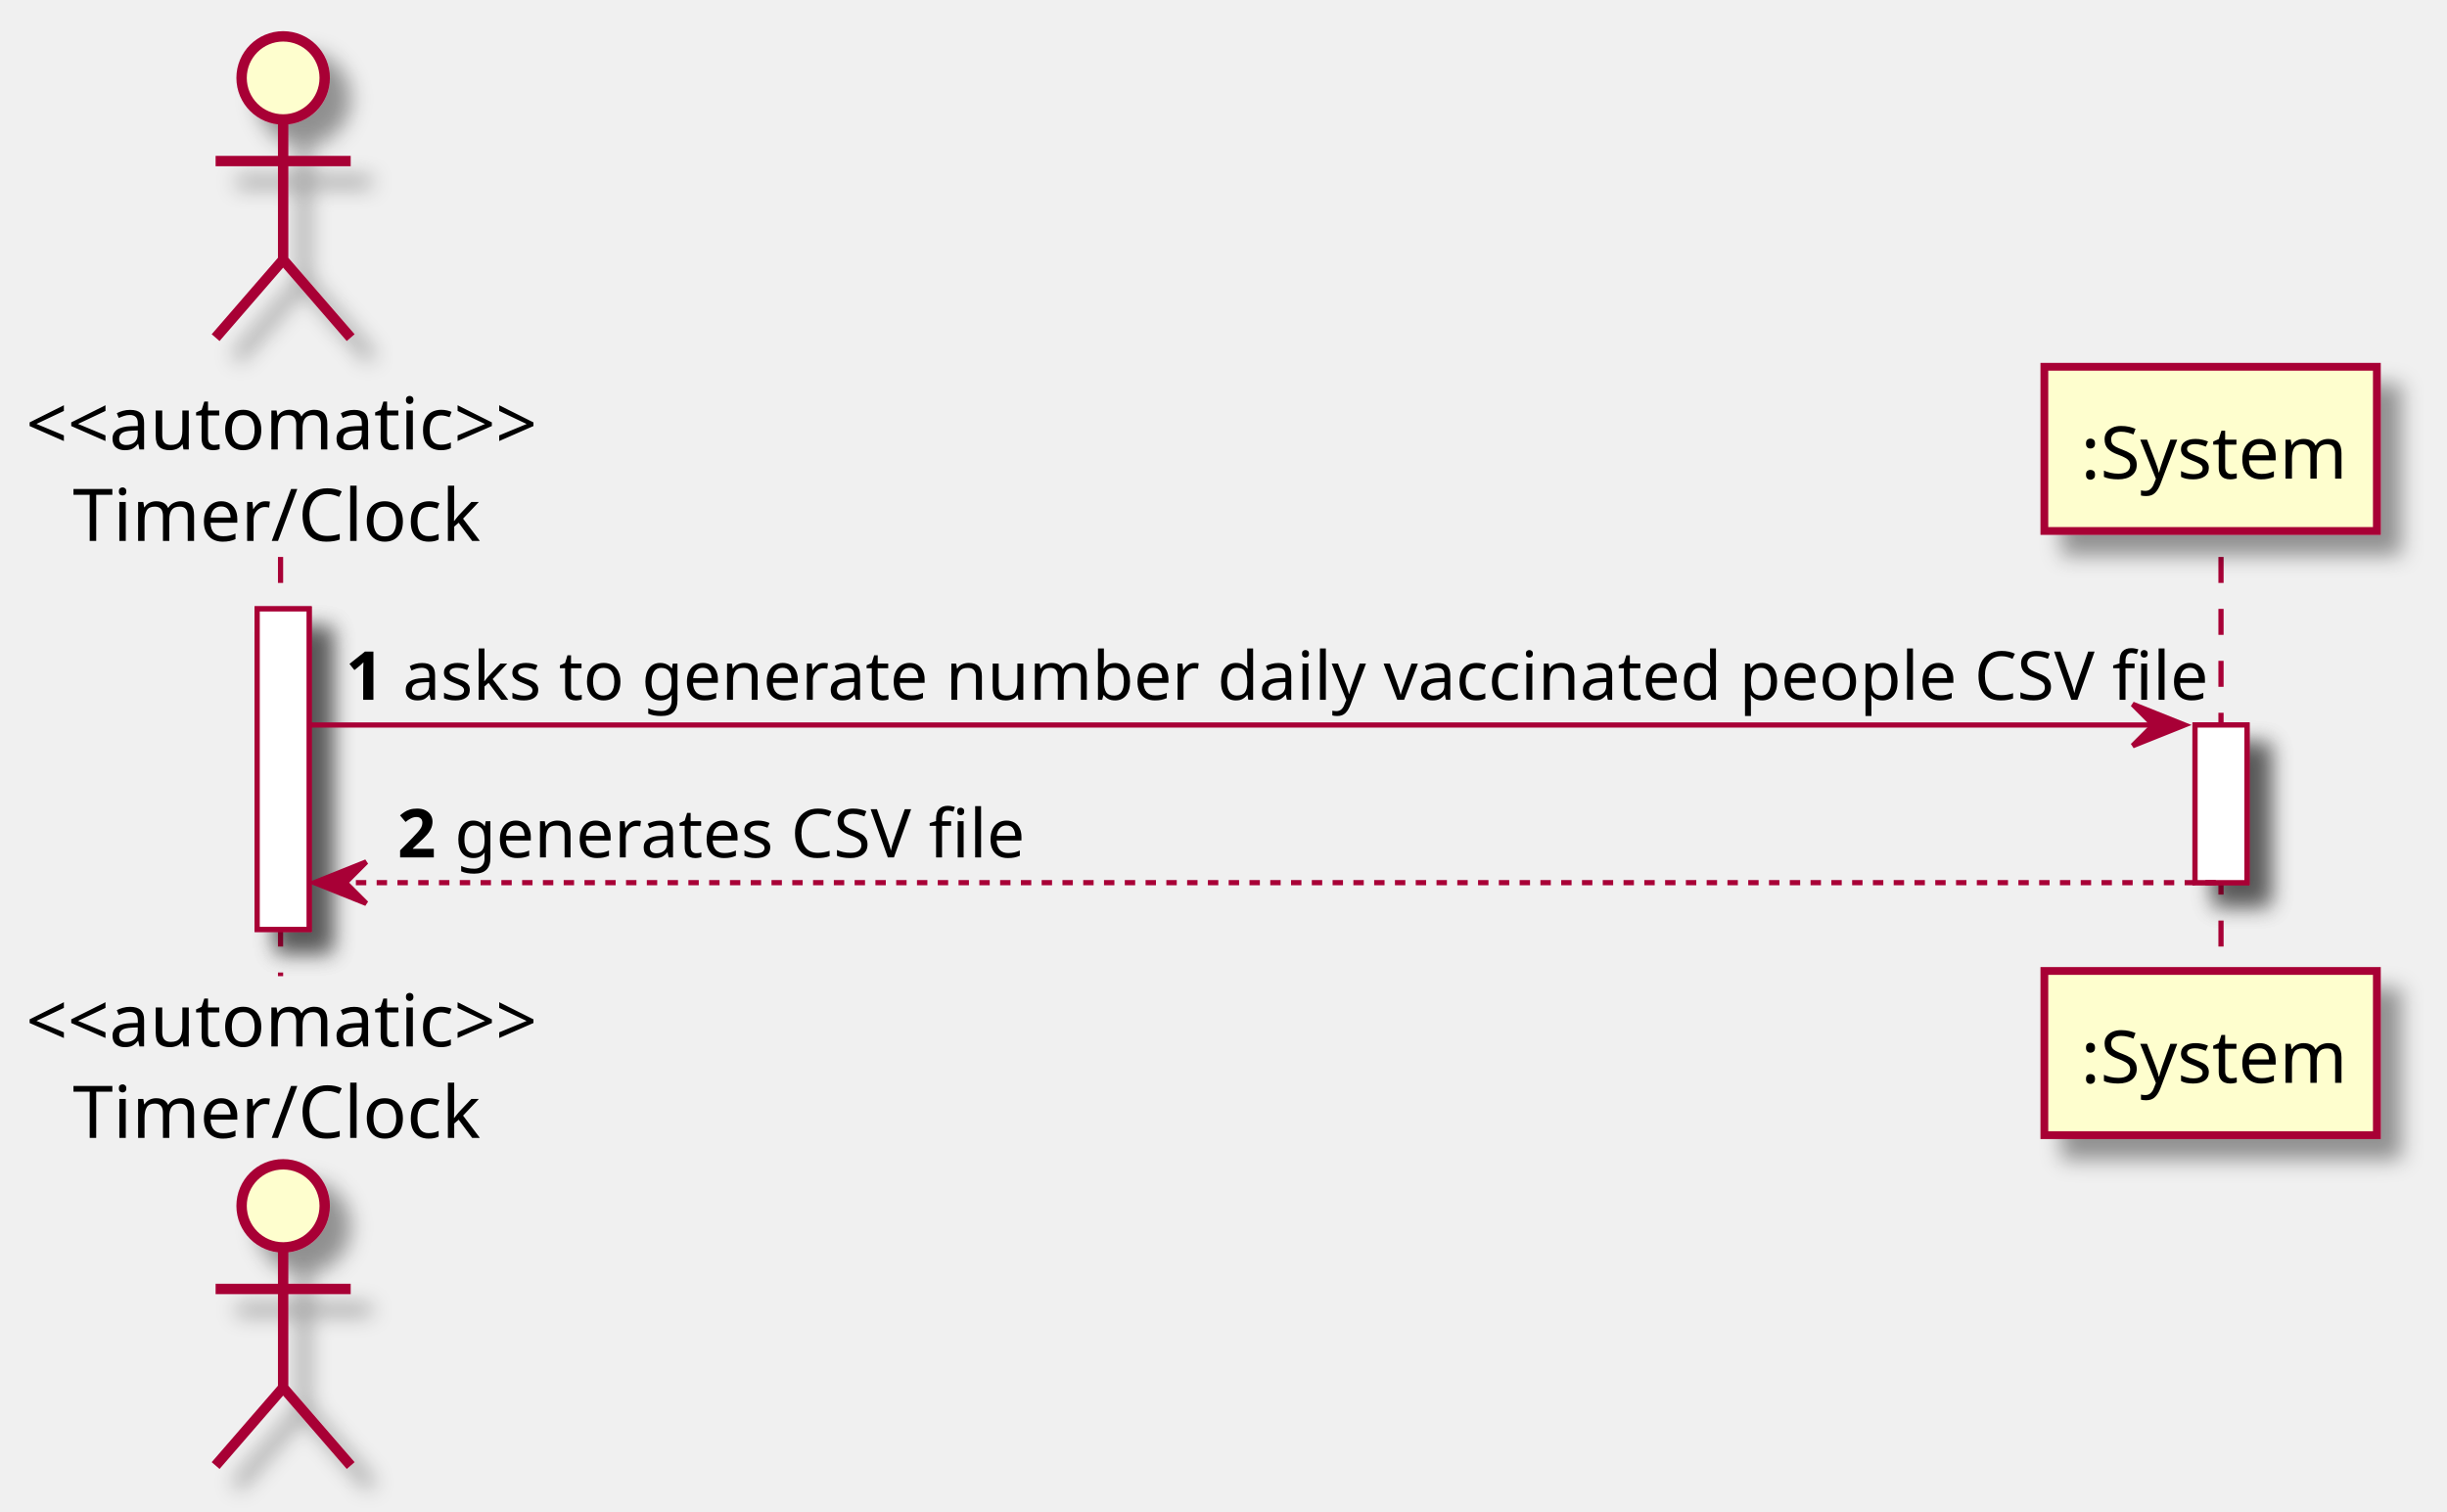
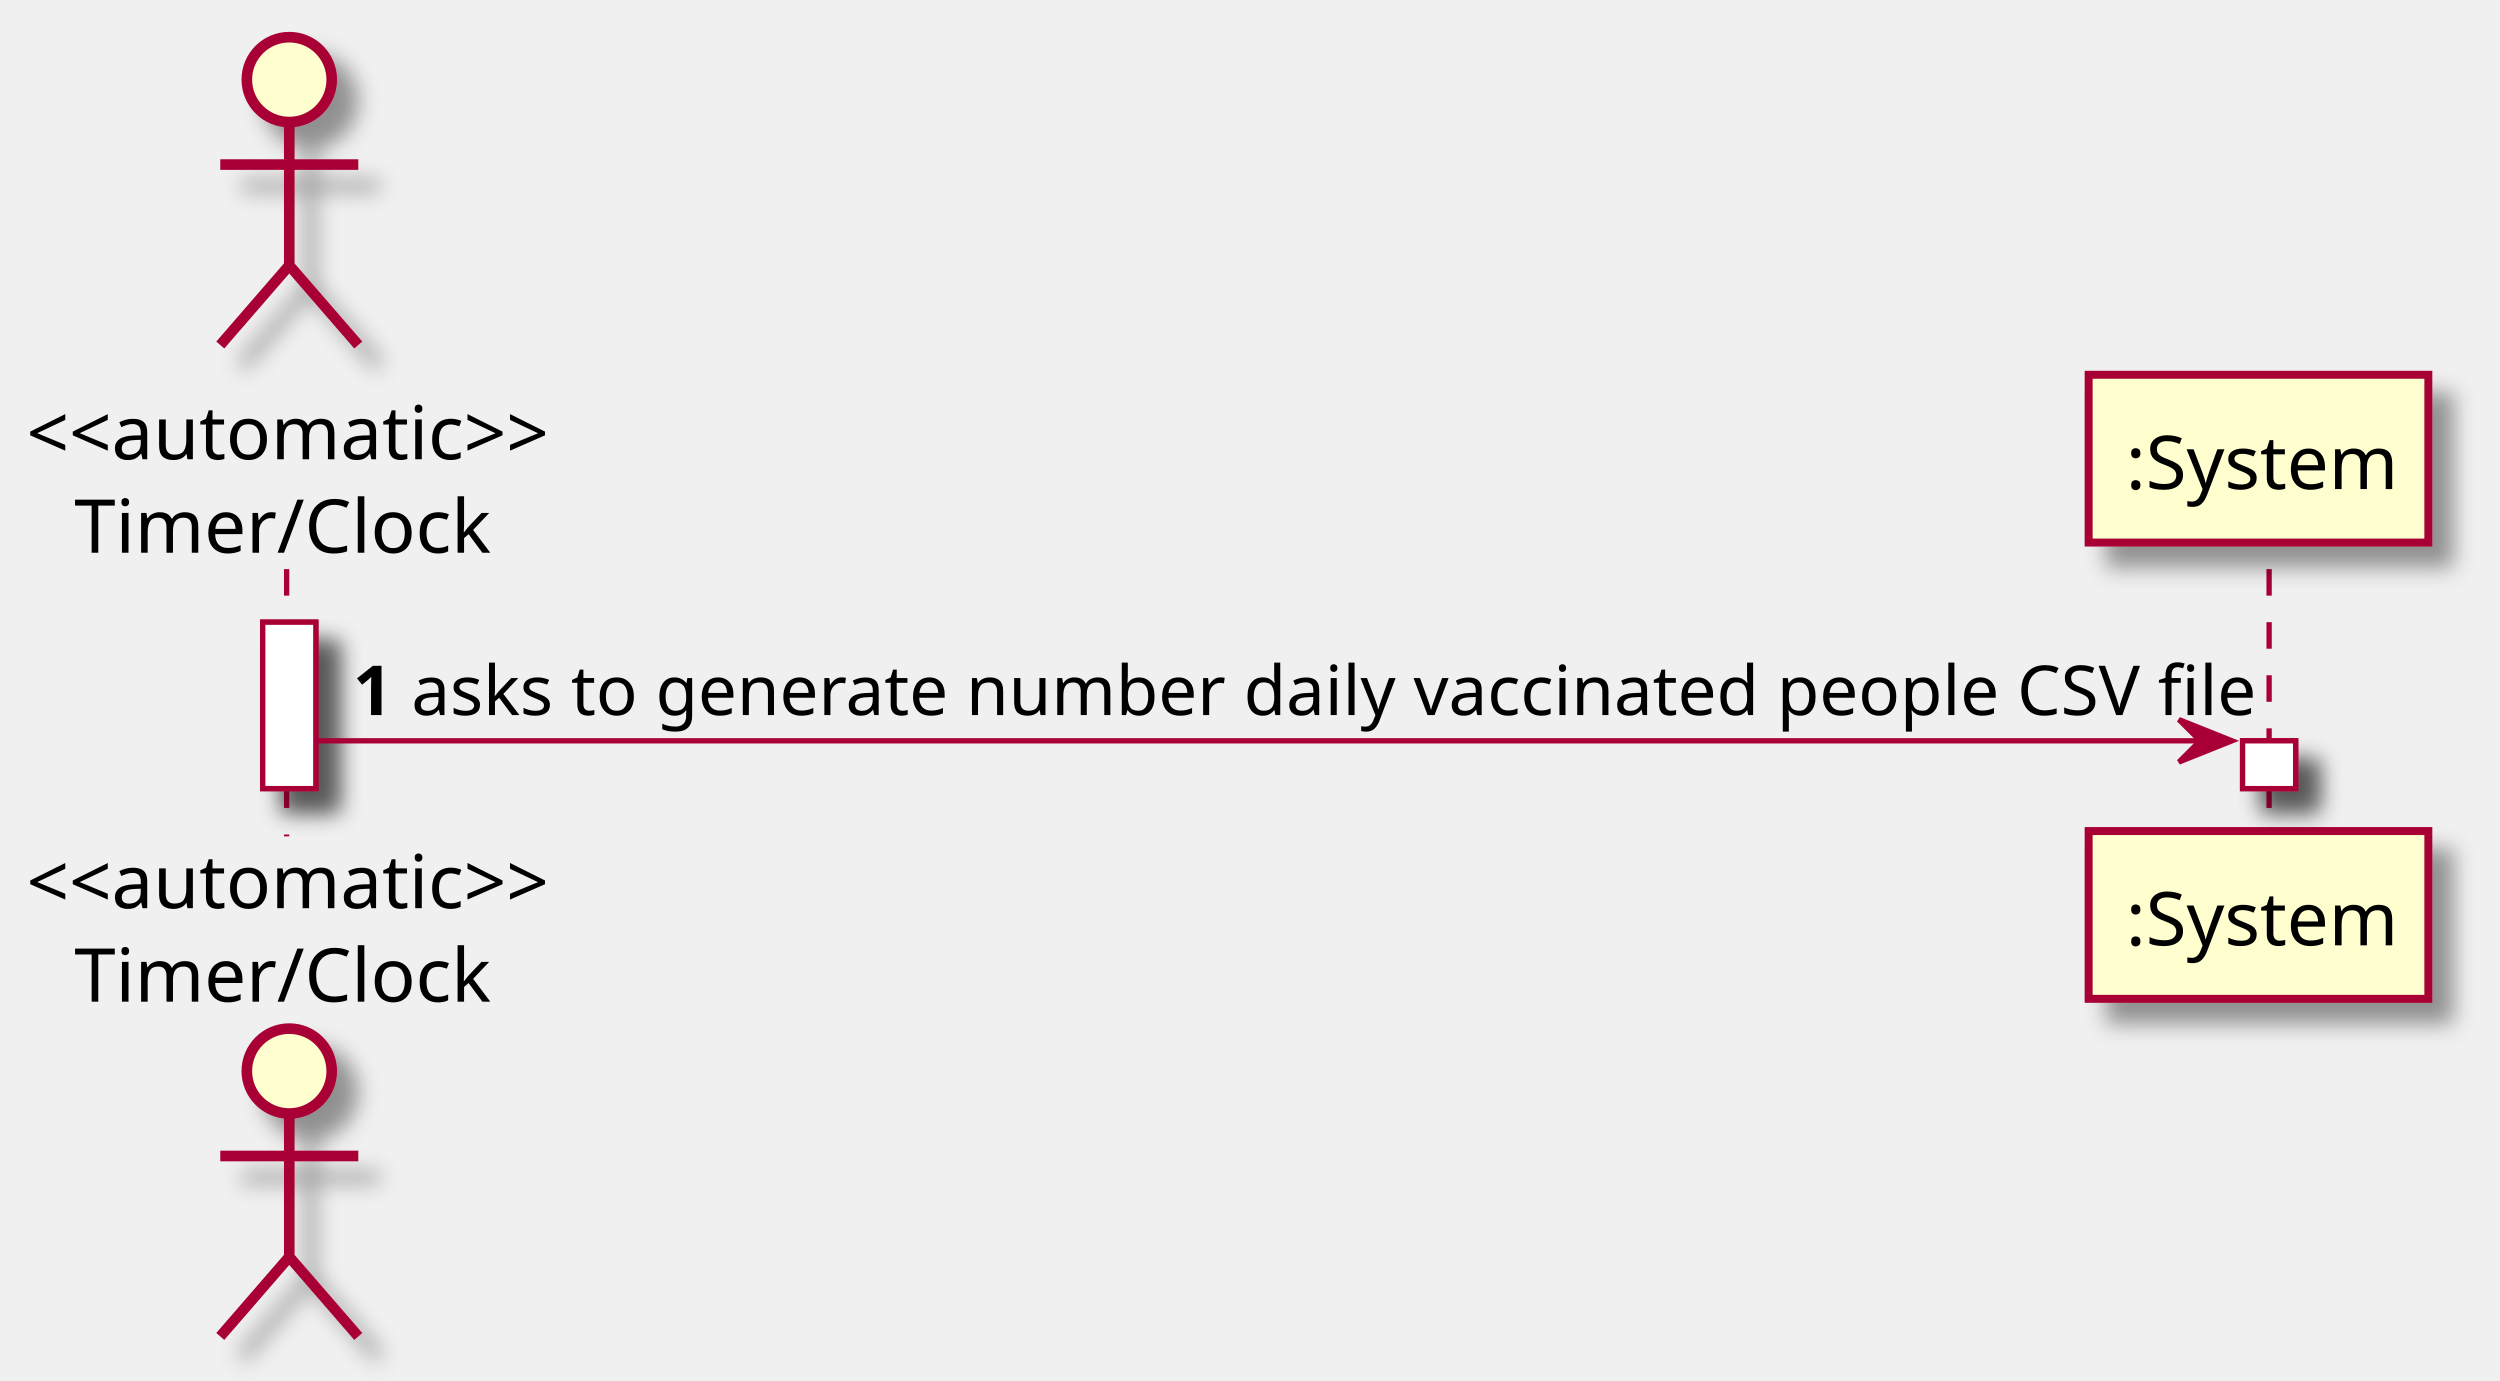
- <svg xmlns="http://www.w3.org/2000/svg" contentScriptType="application/ecmascript" contentStyleType="text/css" height="291px" preserveAspectRatio="none" style="width:471px;height:291px;background:#FFFFFF;" version="1.1" viewBox="0 0 471 291" width="471px" zoomAndPan="magnify">
+ <svg xmlns="http://www.w3.org/2000/svg" contentScriptType="application/ecmascript" contentStyleType="text/css" height="260px" preserveAspectRatio="none" style="width:471px;height:260px;background:#FFFFFF;" version="1.1" viewBox="0 0 471 260" width="471px" zoomAndPan="magnify">
  <defs>
-     <filter height="300%" id="f1dz57z1i2cc1o" width="300%" x="-1" y="-1">
+     <filter height="300%" id="f1gyys3td4iyvq" width="300%" x="-1" y="-1">
      <feGaussianBlur result="blurOut" stdDeviation="2.0" />
      <feColorMatrix in="blurOut" result="blurOut2" type="matrix" values="0 0 0 0 0 0 0 0 0 0 0 0 0 0 0 0 0 0 .4 0" />
      <feOffset dx="4.0" dy="4.0" in="blurOut2" result="blurOut3" />
      <feBlend in="SourceGraphic" in2="blurOut3" mode="normal" />
    </filter>
  </defs>
  <g>
-     <rect fill="#FFFFFF" filter="url(#f1dz57z1i2cc1o)" height="61.703" style="stroke:#A80036;stroke-width:1.0;" width="10" x="49.5" y="117.219" />
-     <rect fill="#FFFFFF" filter="url(#f1dz57z1i2cc1o)" height="30.352" style="stroke:#A80036;stroke-width:1.0;" width="10" x="422.5" y="139.57" />
-     <line style="stroke:#A80036;stroke-width:1.0;stroke-dasharray:5.0,5.0;" x1="54" x2="54" y1="107.219" y2="187.922" />
-     <line style="stroke:#A80036;stroke-width:1.0;stroke-dasharray:5.0,5.0;" x1="427.5" x2="427.5" y1="107.219" y2="187.922" />
+     <rect fill="#FFFFFF" filter="url(#f1gyys3td4iyvq)" height="31.352" style="stroke:#A80036;stroke-width:1.0;" width="10" x="49.5" y="117.219" />
+     <rect fill="#FFFFFF" filter="url(#f1gyys3td4iyvq)" height="9" style="stroke:#A80036;stroke-width:1.0;" width="10" x="422.5" y="139.57" />
+     <line style="stroke:#A80036;stroke-width:1.0;stroke-dasharray:5.0,5.0;" x1="54" x2="54" y1="107.219" y2="157.57" />
+     <line style="stroke:#A80036;stroke-width:1.0;stroke-dasharray:5.0,5.0;" x1="427.5" x2="427.5" y1="107.219" y2="157.57" />
    <text fill="#000000" font-family="sans-serif" font-size="14" lengthAdjust="spacing" textLength="93" x="5" y="86.533">&lt;&lt;automatic&gt;&gt;</text>
    <text fill="#000000" font-family="sans-serif" font-size="14" lengthAdjust="spacing" textLength="75" x="14" y="104.143">Timer/Clock</text>
-     <ellipse cx="54.5" cy="15" fill="#FEFECE" filter="url(#f1dz57z1i2cc1o)" rx="8" ry="8" style="stroke:#A80036;stroke-width:2.0;" />
-     <path d="M54.5,23 L54.5,50 M41.5,31 L67.5,31 M54.5,50 L41.5,65 M54.5,50 L67.5,65 " fill="none" filter="url(#f1dz57z1i2cc1o)" style="stroke:#A80036;stroke-width:2.0;" />
-     <text fill="#000000" font-family="sans-serif" font-size="14" lengthAdjust="spacing" textLength="93" x="5" y="201.455">&lt;&lt;automatic&gt;&gt;</text>
-     <text fill="#000000" font-family="sans-serif" font-size="14" lengthAdjust="spacing" textLength="75" x="14" y="219.065">Timer/Clock</text>
-     <ellipse cx="54.5" cy="232.141" fill="#FEFECE" filter="url(#f1dz57z1i2cc1o)" rx="8" ry="8" style="stroke:#A80036;stroke-width:2.0;" />
-     <path d="M54.5,240.141 L54.5,267.141 M41.5,248.141 L67.5,248.141 M54.5,267.141 L41.5,282.141 M54.5,267.141 L67.5,282.141 " fill="none" filter="url(#f1dz57z1i2cc1o)" style="stroke:#A80036;stroke-width:2.0;" />
-     <rect fill="#FEFECE" filter="url(#f1dz57z1i2cc1o)" height="31.609" style="stroke:#A80036;stroke-width:1.5;" width="64" x="393.5" y="70.609" />
+     <ellipse cx="54.5" cy="15" fill="#FEFECE" filter="url(#f1gyys3td4iyvq)" rx="8" ry="8" style="stroke:#A80036;stroke-width:2.0;" />
+     <path d="M54.5,23 L54.5,50 M41.5,31 L67.5,31 M54.5,50 L41.5,65 M54.5,50 L67.5,65 " fill="none" filter="url(#f1gyys3td4iyvq)" style="stroke:#A80036;stroke-width:2.0;" />
+     <text fill="#000000" font-family="sans-serif" font-size="14" lengthAdjust="spacing" textLength="93" x="5" y="171.103">&lt;&lt;automatic&gt;&gt;</text>
+     <text fill="#000000" font-family="sans-serif" font-size="14" lengthAdjust="spacing" textLength="75" x="14" y="188.713">Timer/Clock</text>
+     <ellipse cx="54.5" cy="201.789" fill="#FEFECE" filter="url(#f1gyys3td4iyvq)" rx="8" ry="8" style="stroke:#A80036;stroke-width:2.0;" />
+     <path d="M54.5,209.789 L54.5,236.789 M41.5,217.789 L67.5,217.789 M54.5,236.789 L41.5,251.789 M54.5,236.789 L67.5,251.789 " fill="none" filter="url(#f1gyys3td4iyvq)" style="stroke:#A80036;stroke-width:2.0;" />
+     <rect fill="#FEFECE" filter="url(#f1gyys3td4iyvq)" height="31.609" style="stroke:#A80036;stroke-width:1.5;" width="64" x="393.5" y="70.609" />
    <text fill="#000000" font-family="sans-serif" font-size="14" lengthAdjust="spacing" textLength="50" x="400.5" y="92.143">:System</text>
-     <rect fill="#FEFECE" filter="url(#f1dz57z1i2cc1o)" height="31.609" style="stroke:#A80036;stroke-width:1.5;" width="64" x="393.5" y="186.922" />
-     <text fill="#000000" font-family="sans-serif" font-size="14" lengthAdjust="spacing" textLength="50" x="400.5" y="208.455">:System</text>
-     <rect fill="#FFFFFF" filter="url(#f1dz57z1i2cc1o)" height="61.703" style="stroke:#A80036;stroke-width:1.0;" width="10" x="49.5" y="117.219" />
-     <rect fill="#FFFFFF" filter="url(#f1dz57z1i2cc1o)" height="30.352" style="stroke:#A80036;stroke-width:1.0;" width="10" x="422.5" y="139.57" />
+     <rect fill="#FEFECE" filter="url(#f1gyys3td4iyvq)" height="31.609" style="stroke:#A80036;stroke-width:1.5;" width="64" x="393.5" y="156.57" />
+     <text fill="#000000" font-family="sans-serif" font-size="14" lengthAdjust="spacing" textLength="50" x="400.5" y="178.103">:System</text>
+     <rect fill="#FFFFFF" filter="url(#f1gyys3td4iyvq)" height="31.352" style="stroke:#A80036;stroke-width:1.0;" width="10" x="49.5" y="117.219" />
+     <rect fill="#FFFFFF" filter="url(#f1gyys3td4iyvq)" height="9" style="stroke:#A80036;stroke-width:1.0;" width="10" x="422.5" y="139.57" />
    <polygon fill="#A80036" points="410.5,135.57,420.5,139.57,410.5,143.57,414.5,139.57" style="stroke:#A80036;stroke-width:1.0;" />
    <line style="stroke:#A80036;stroke-width:1.0;" x1="59.5" x2="416.5" y1="139.57" y2="139.57" />
    <text fill="#000000" font-family="sans-serif" font-size="13" font-weight="bold" lengthAdjust="spacing" textLength="7" x="66.5" y="134.714">1</text>
    <text fill="#000000" font-family="sans-serif" font-size="13" lengthAdjust="spacing" textLength="333" x="77.5" y="134.714">asks to generate number daily vaccinated people CSV file</text>
-     <polygon fill="#A80036" points="70.5,165.922,60.5,169.922,70.5,173.922,66.5,169.922" style="stroke:#A80036;stroke-width:1.0;" />
-     <line style="stroke:#A80036;stroke-width:1.0;stroke-dasharray:2.0,2.0;" x1="64.5" x2="426.5" y1="169.922" y2="169.922" />
-     <text fill="#000000" font-family="sans-serif" font-size="13" font-weight="bold" lengthAdjust="spacing" textLength="7" x="76.5" y="165.065">2</text>
-     <text fill="#000000" font-family="sans-serif" font-size="13" lengthAdjust="spacing" textLength="108" x="87.5" y="165.065">generates CSV file</text>
  </g>
</svg>
